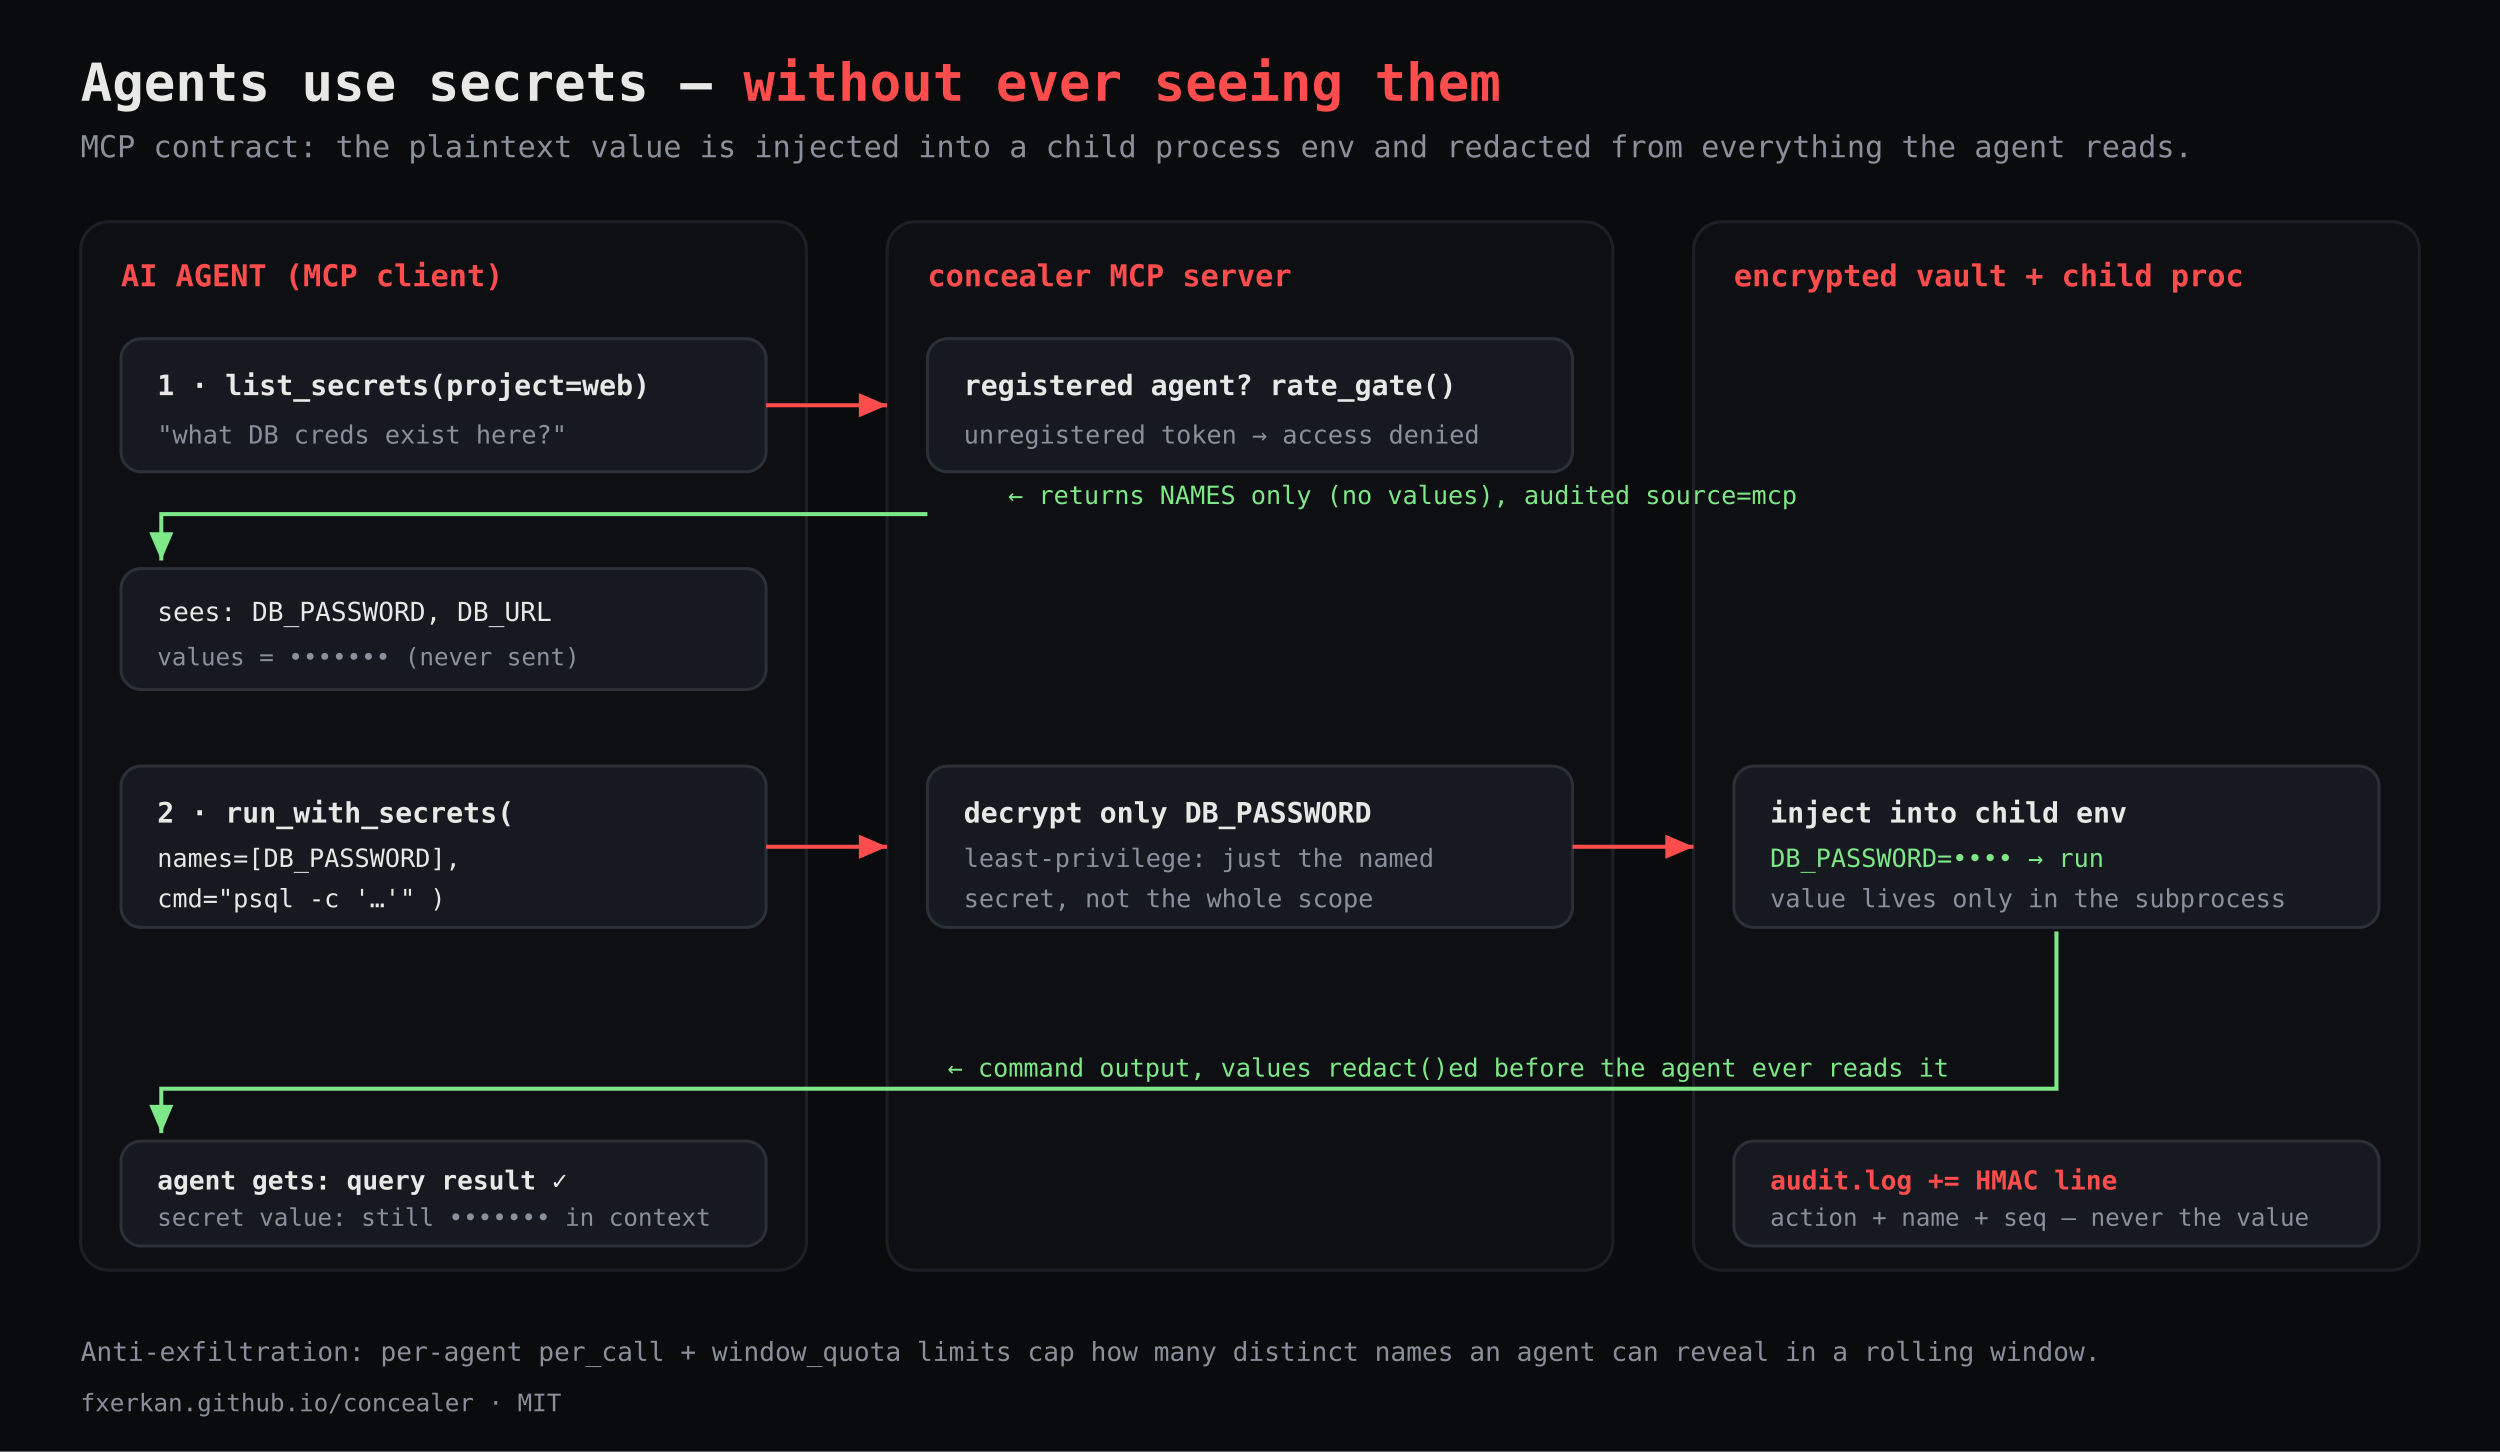
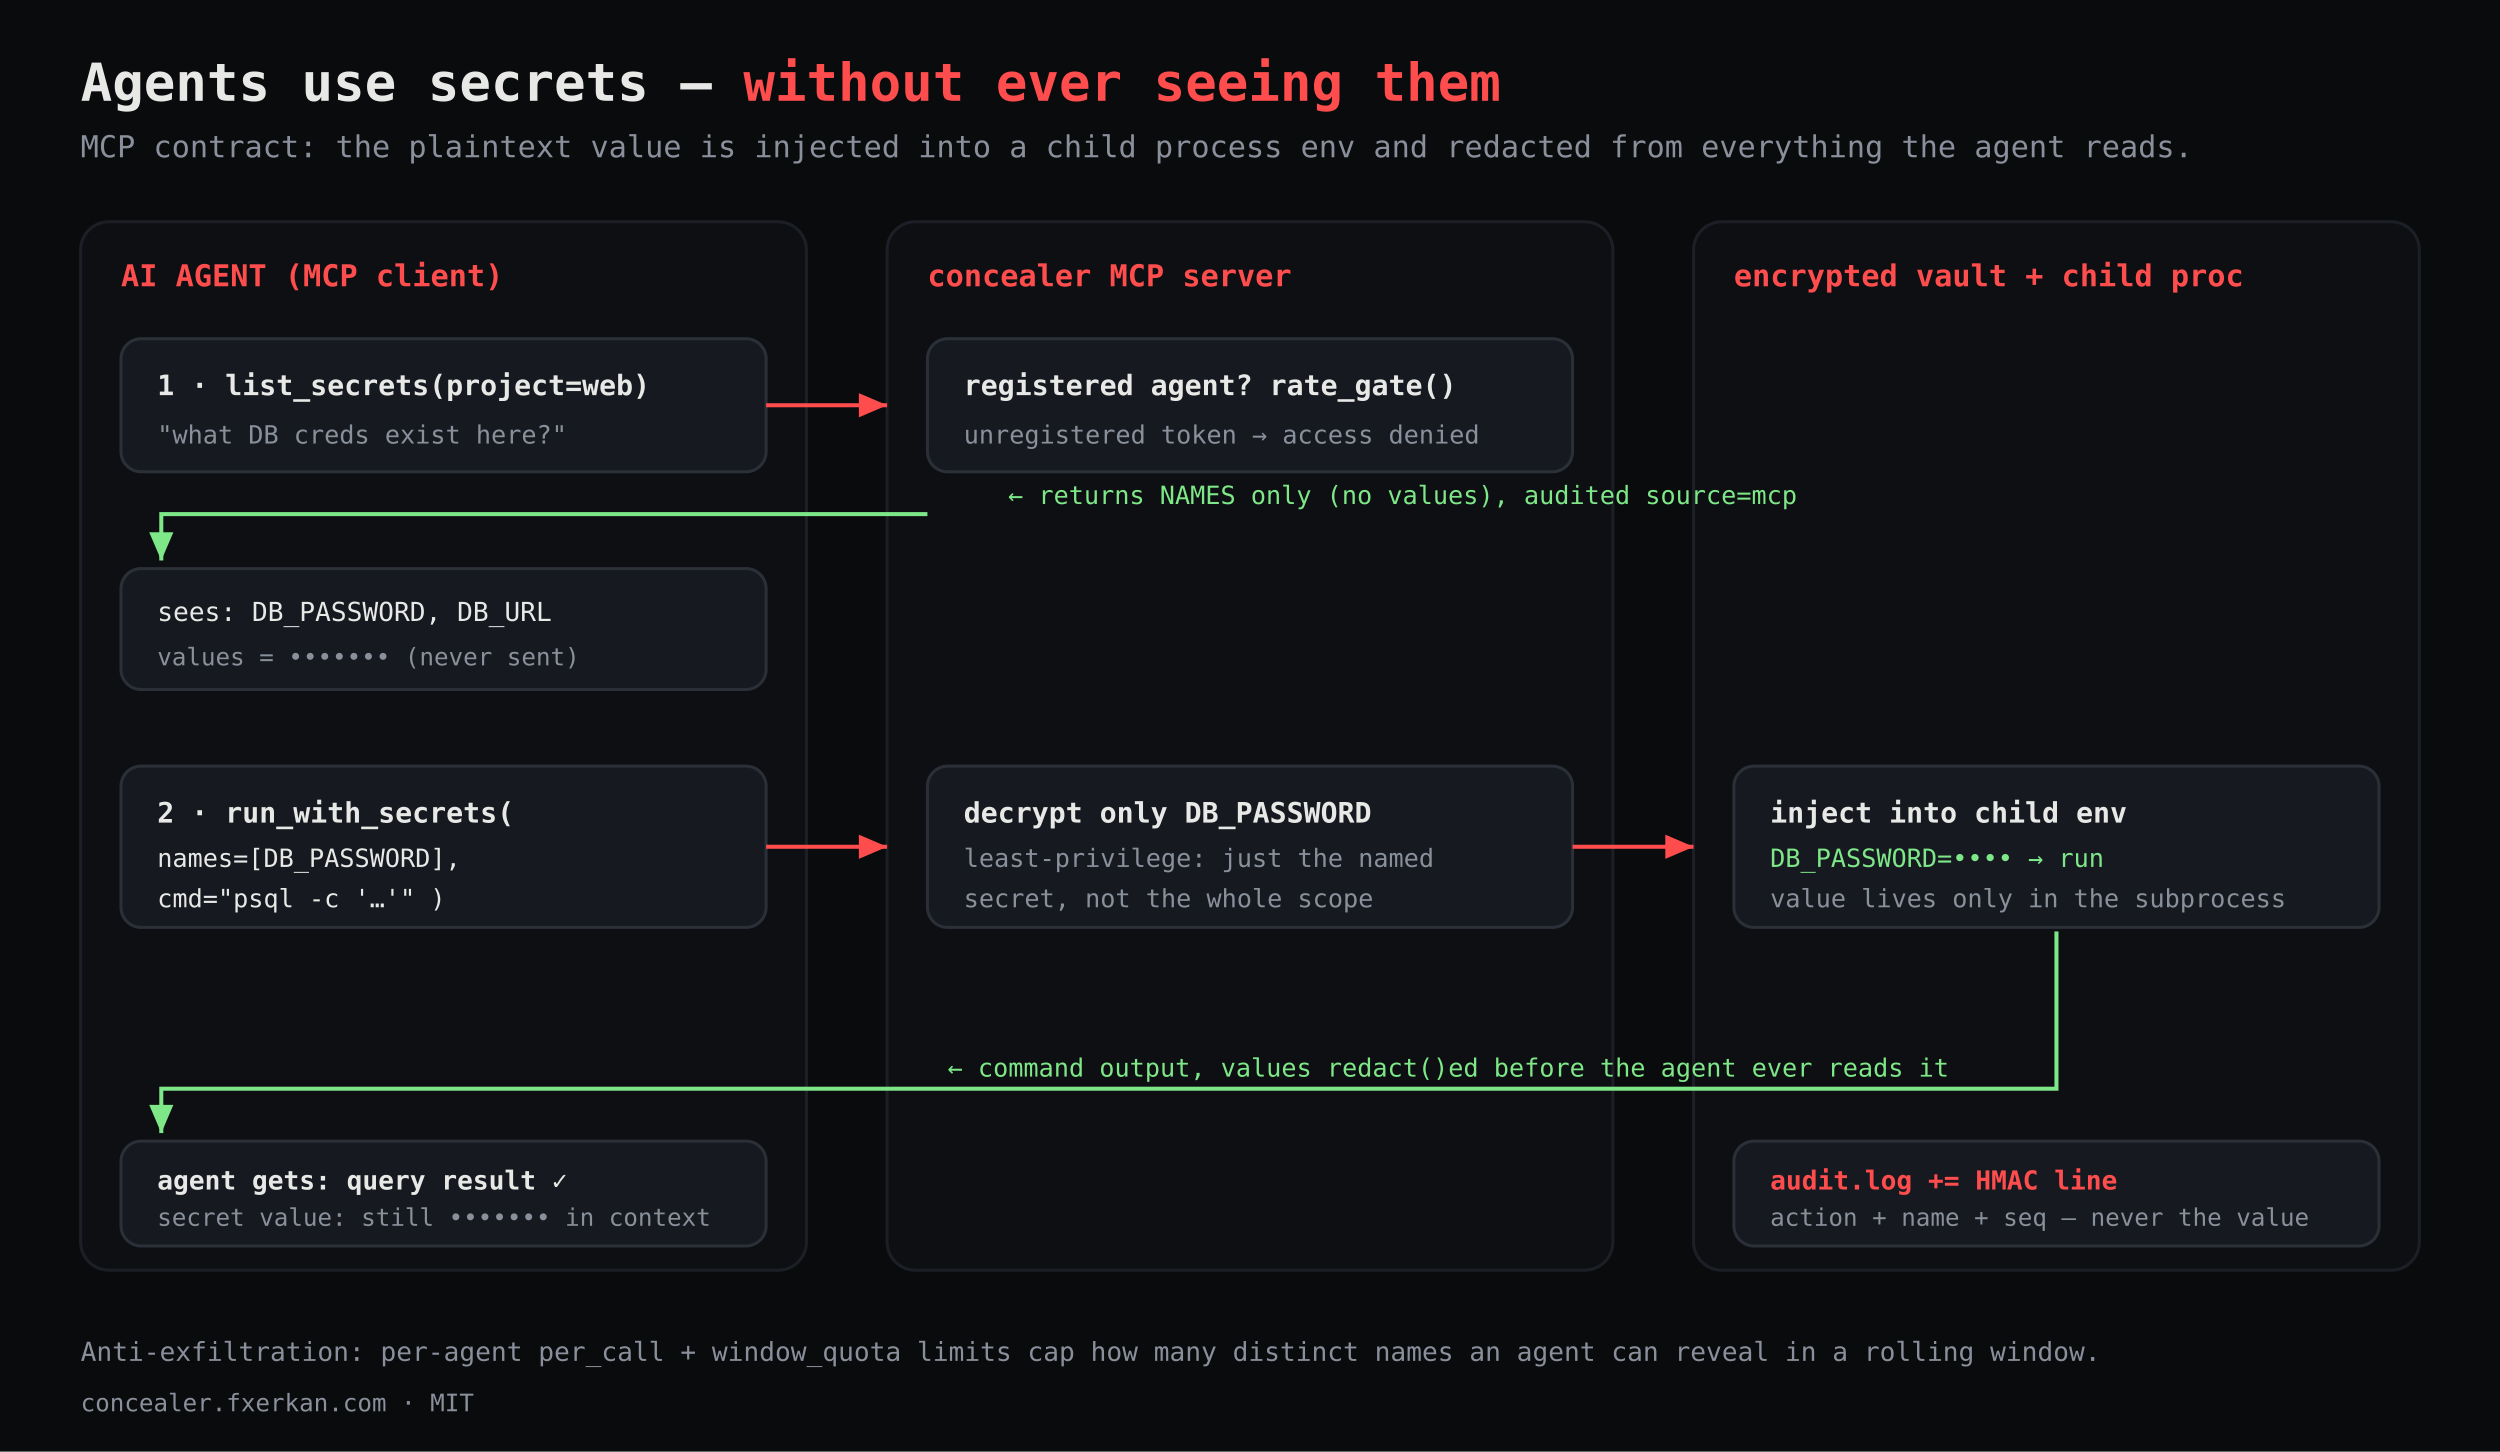
<svg xmlns="http://www.w3.org/2000/svg" width="1240" height="720" viewBox="0 0 1240 720" font-family="ui-monospace,SFMono-Regular,Menlo,monospace">
  <defs>
    <marker id="a2" markerWidth="10" markerHeight="10" refX="7" refY="3" orient="auto" markerUnits="strokeWidth">
      <path d="M0,0 L7,3 L0,6 z" fill="#ff4d4d" />
    </marker>
    <marker id="a2ok" markerWidth="10" markerHeight="10" refX="7" refY="3" orient="auto" markerUnits="strokeWidth">
      <path d="M0,0 L7,3 L0,6 z" fill="#7ee787" />
    </marker>
    <style>
      .bg{fill:#0a0b0d}.t{fill:#e8e8e6}.mut{fill:#8a909b}.acc{fill:#ff4d4d}.ok{fill:#7ee787}
      .h{font-weight:700}
      .lane{fill:#0d0f13;stroke:#1c1f26;stroke-width:1.5}
      .box{fill:#161a20;stroke:#2a2f38;stroke-width:1.5}
      .step{stroke:#ff4d4d;stroke-width:2;fill:none}
      .stepok{stroke:#7ee787;stroke-width:2;fill:none}
    </style>
  </defs>
  <rect class="bg" width="1240" height="720" />
  <text x="40" y="50" class="t h" font-size="26">Agents use secrets — <tspan class="acc">without ever seeing them</tspan>
  </text>
  <text x="40" y="78" class="mut" font-size="15">MCP contract: the plaintext value is injected into a child process env and redacted from everything the agent reads.</text>
  <rect class="lane" x="40" y="110" width="360" height="520" rx="14" />
  <rect class="lane" x="440" y="110" width="360" height="520" rx="14" />
  <rect class="lane" x="840" y="110" width="360" height="520" rx="14" />
  <text x="60" y="142" class="acc h" font-size="15">AI AGENT (MCP client)</text>
  <text x="460" y="142" class="acc h" font-size="15">concealer MCP server</text>
  <text x="860" y="142" class="acc h" font-size="15">encrypted vault + child proc</text>
  <rect class="box" x="60" y="168" width="320" height="66" rx="10" />
  <text x="78" y="196" class="t h" font-size="14">1 · list_secrets(project=web)</text>
  <text x="78" y="220" class="mut" font-size="12.5">"what DB creds exist here?"</text>
  <path class="step" d="M380,201 L440,201" marker-end="url(#a2)" />
  <rect class="box" x="460" y="168" width="320" height="66" rx="10" />
  <text x="478" y="196" class="t h" font-size="14">registered agent? rate_gate()</text>
  <text x="478" y="220" class="mut" font-size="12.5">unregistered token → access denied</text>
  <path class="stepok" d="M460,255 L80,255 L80,278" marker-end="url(#a2ok)" />
  <text x="500" y="250" class="ok" font-size="12.5">← returns NAMES only (no values), audited source=mcp</text>
  <rect class="box" x="60" y="282" width="320" height="60" rx="10" />
  <text x="78" y="308" class="t" font-size="13">sees: DB_PASSWORD, DB_URL</text>
  <text x="78" y="330" class="mut" font-size="12">values = ••••••• (never sent)</text>
  <rect class="box" x="60" y="380" width="320" height="80" rx="10" />
  <text x="78" y="408" class="t h" font-size="14">2 · run_with_secrets(</text>
  <text x="78" y="430" class="t" font-size="12.5">   names=[DB_PASSWORD],</text>
  <text x="78" y="450" class="t" font-size="12.5">   cmd="psql -c '…'" )</text>
  <path class="step" d="M380,420 L440,420" marker-end="url(#a2)" />
  <rect class="box" x="460" y="380" width="320" height="80" rx="10" />
  <text x="478" y="408" class="t h" font-size="14">decrypt only DB_PASSWORD</text>
  <text x="478" y="430" class="mut" font-size="12.5">least-privilege: just the named</text>
  <text x="478" y="450" class="mut" font-size="12.5">secret, not the whole scope</text>
  <path class="step" d="M780,420 L840,420" marker-end="url(#a2)" />
  <rect class="box" x="860" y="380" width="320" height="80" rx="10" />
  <text x="878" y="408" class="t h" font-size="14">inject into child env</text>
  <text x="878" y="430" class="ok" font-size="12.5">DB_PASSWORD=•••• → run</text>
  <text x="878" y="450" class="mut" font-size="12.5">value lives only in the subprocess</text>
  <path class="stepok" d="M1020,462 L1020,540 L80,540 L80,562" marker-end="url(#a2ok)" />
  <text x="470" y="534" class="ok" font-size="12.5">← command output, values redact()ed before the agent ever reads it</text>
  <rect class="box" x="60" y="566" width="320" height="52" rx="10" />
  <text x="78" y="590" class="t h" font-size="13">agent gets: query result ✓</text>
  <text x="78" y="608" class="mut" font-size="12">secret value: still ••••••• in context</text>
  <rect class="box" x="860" y="566" width="320" height="52" rx="10" />
  <text x="878" y="590" class="acc h" font-size="13">audit.log  +=  HMAC line</text>
  <text x="878" y="608" class="mut" font-size="12">action + name + seq — never the value</text>
  <text x="40" y="675" class="mut" font-size="13">Anti-exfiltration: per-agent per_call + window_quota limits cap how many distinct names an agent can reveal in a rolling window.</text>
-   <text x="40" y="700" class="mut" font-size="12">fxerkan.github.io/concealer · MIT</text>
+   <text x="40" y="700" class="mut" font-size="12">concealer.fxerkan.com · MIT</text>
</svg>
